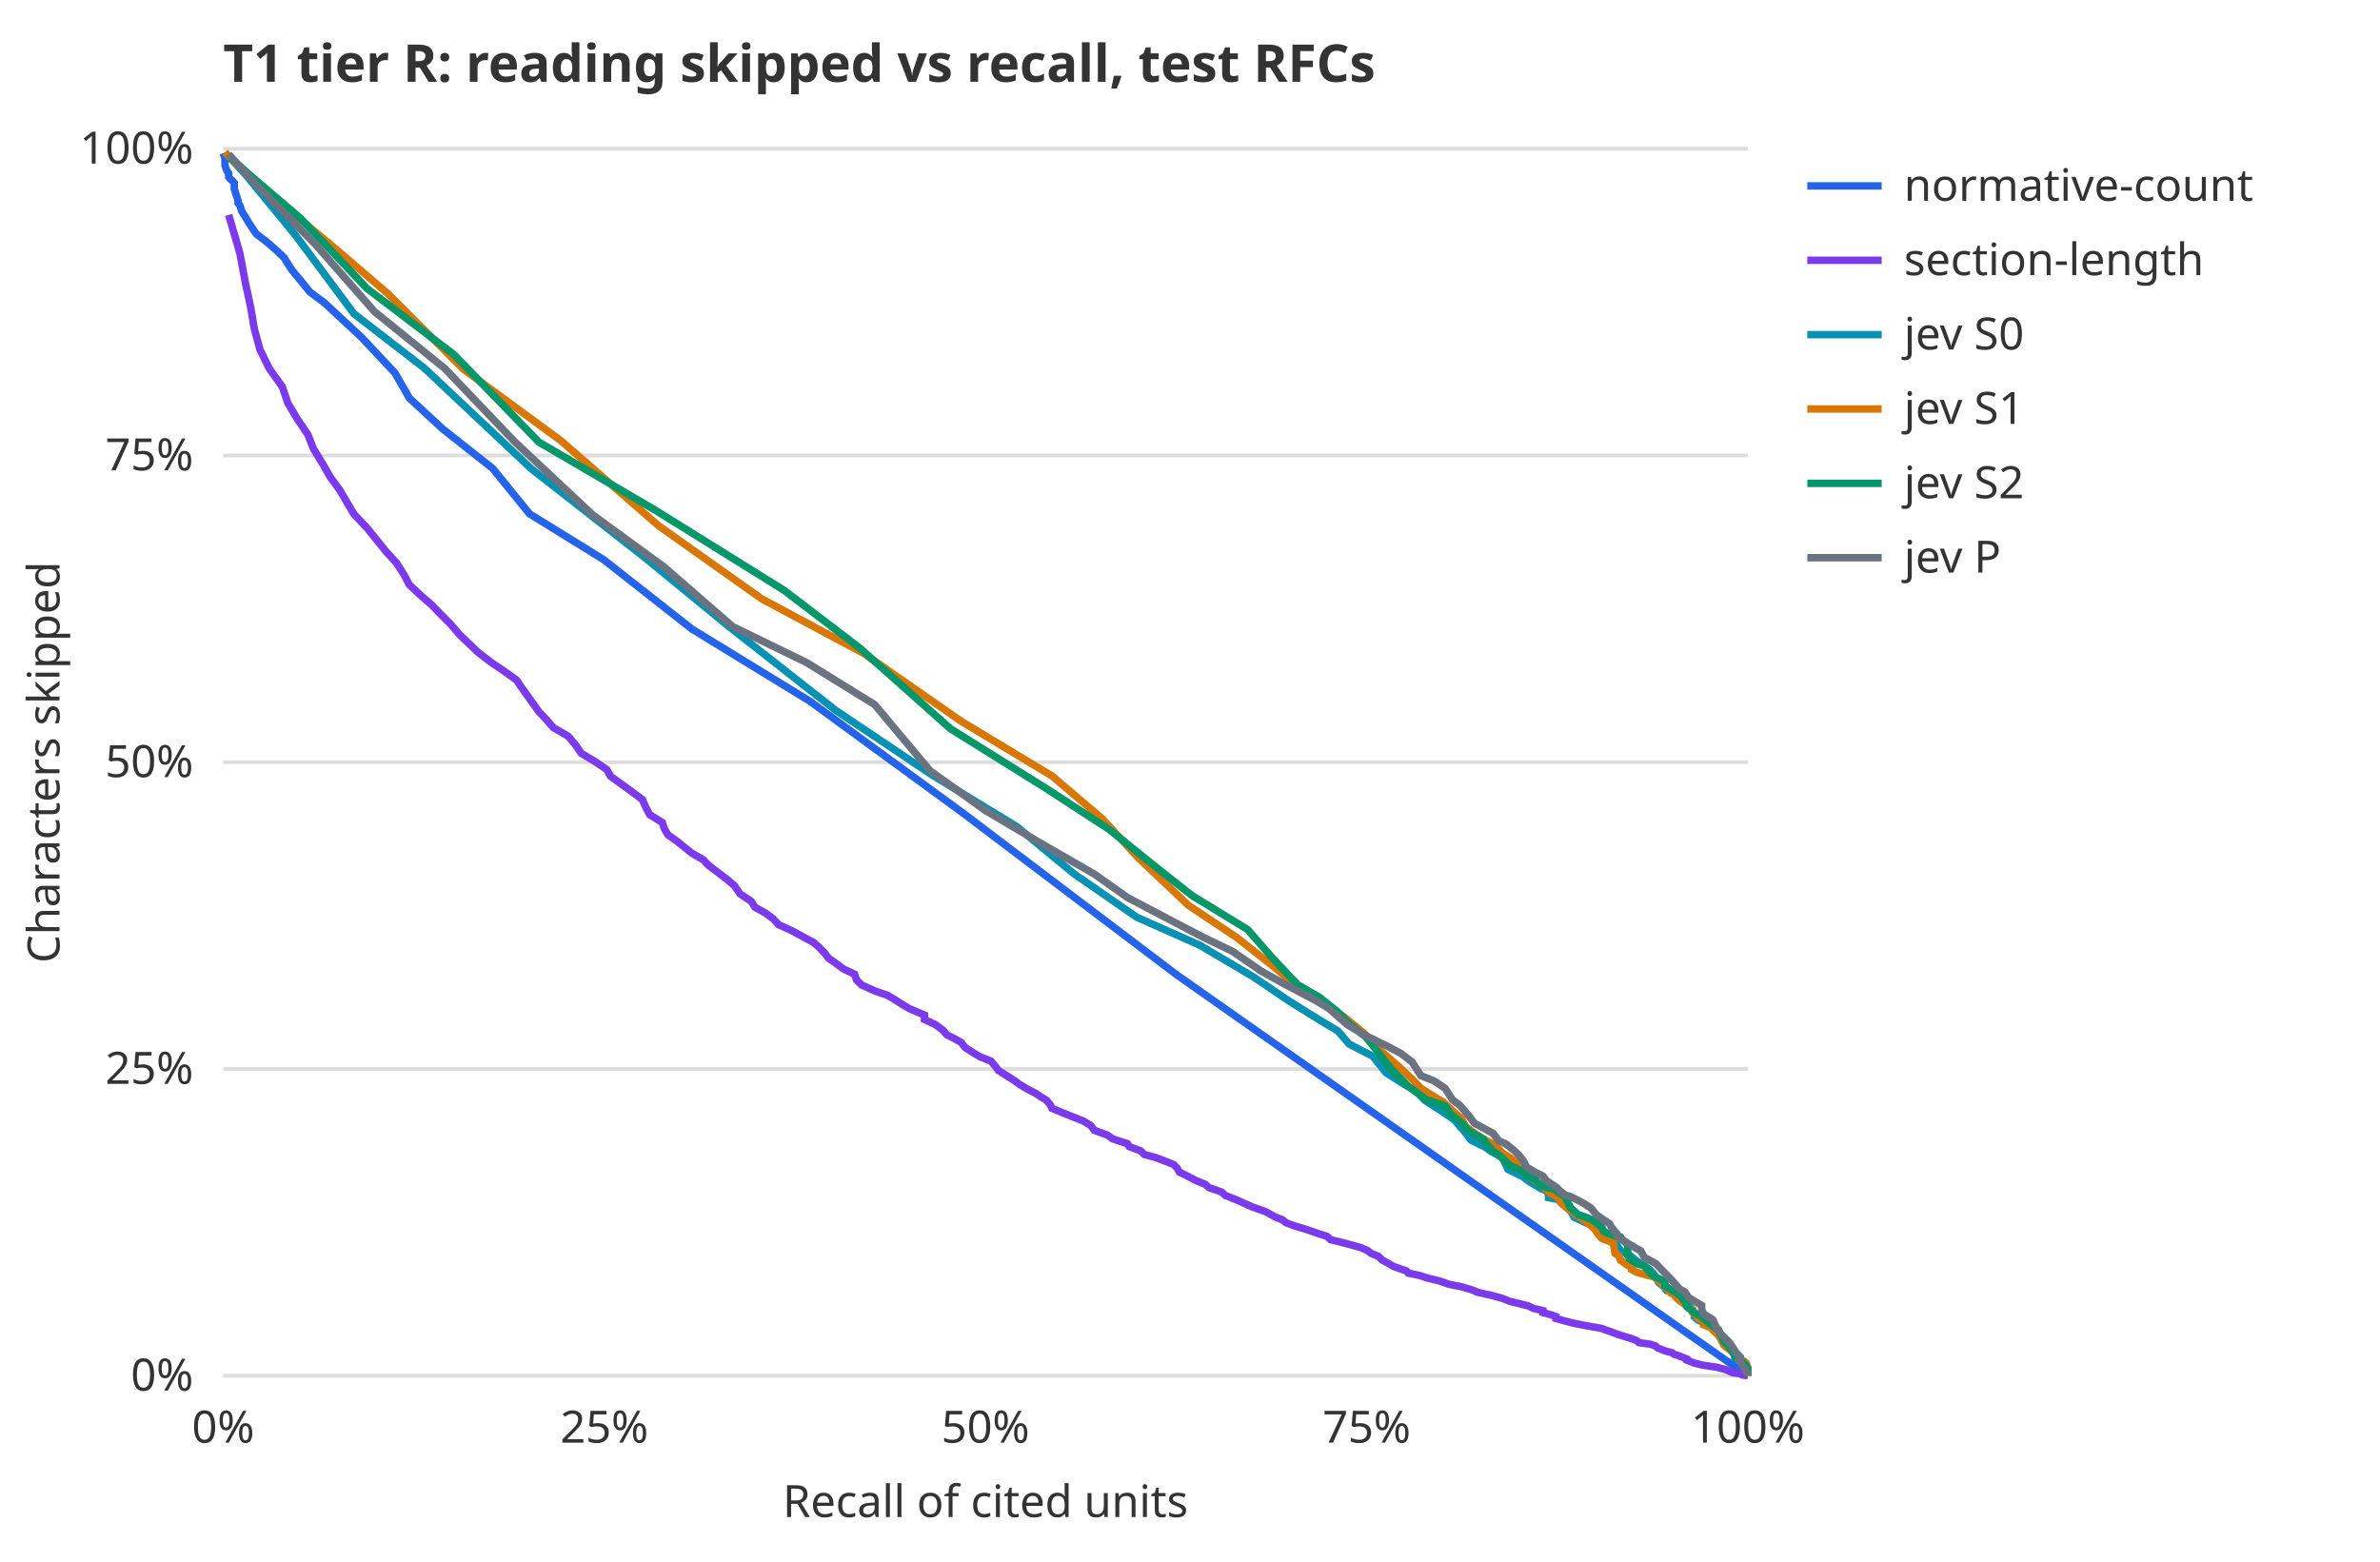
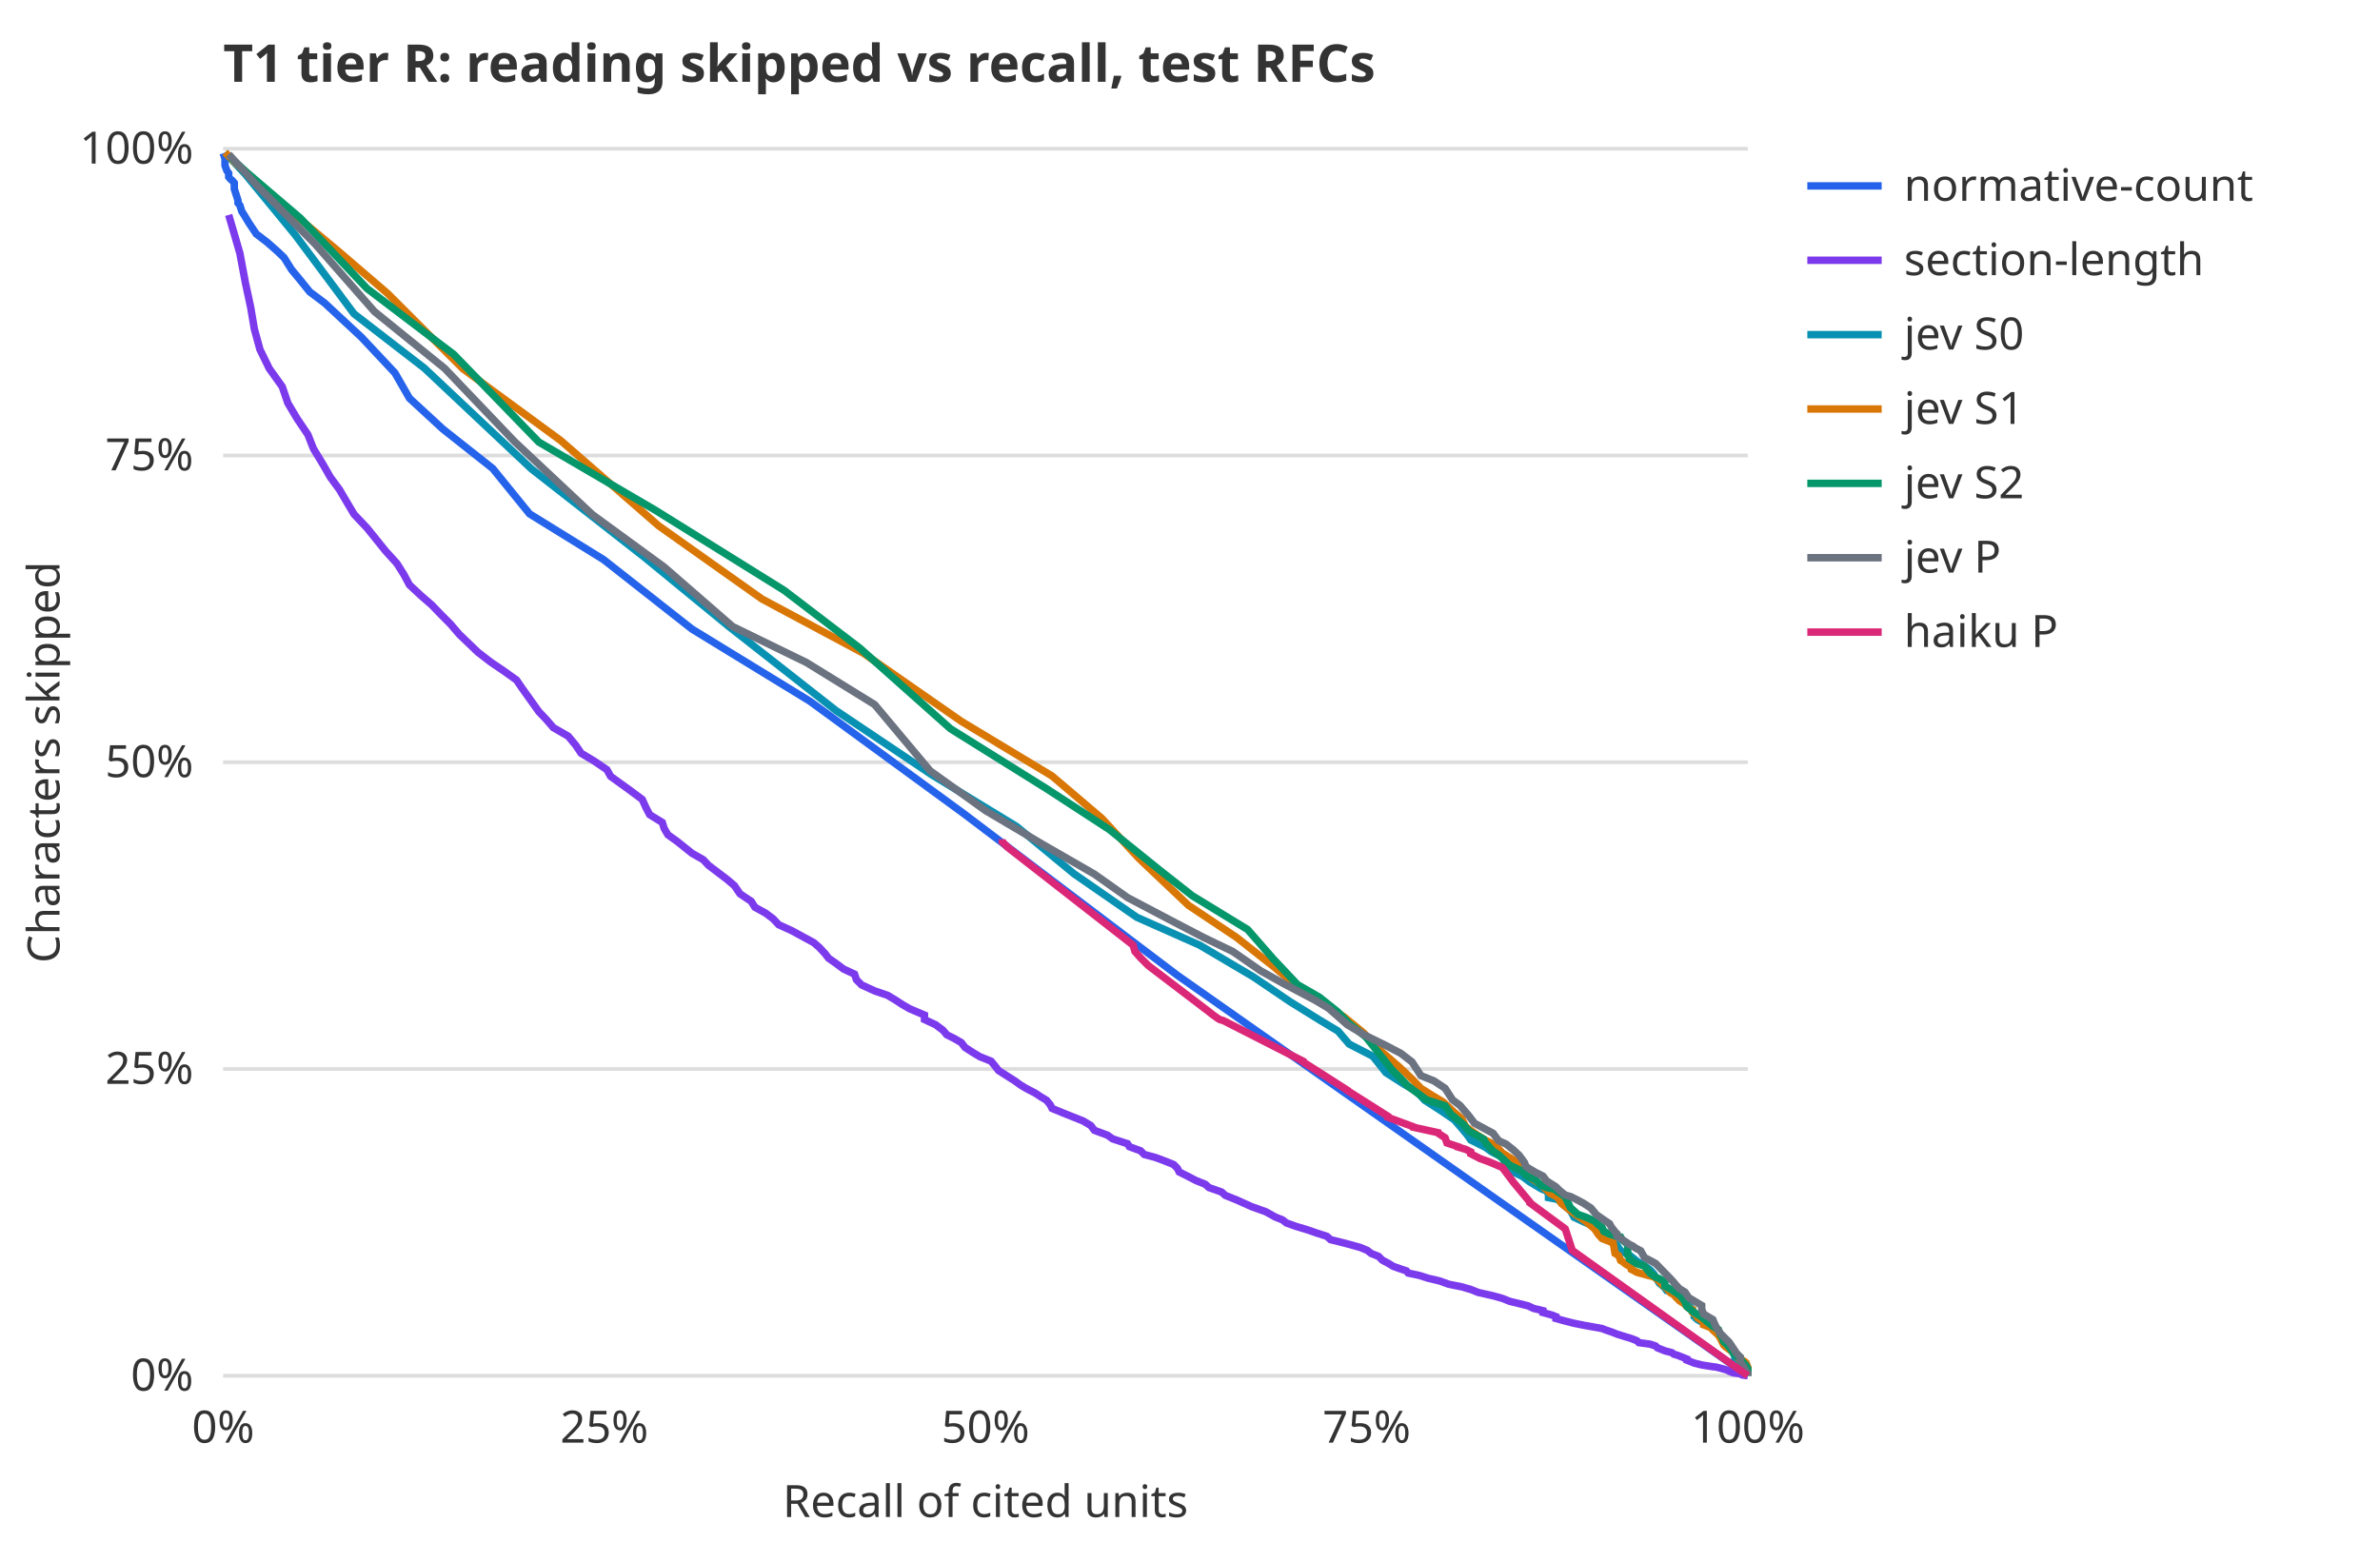
<svg xmlns="http://www.w3.org/2000/svg" viewBox="0 0 640 420" font-family="system-ui, sans-serif" font-size="12">
  <style>text{fill:#333}.grid{stroke:#ddd}@media (prefers-color-scheme:dark){text{fill:#ddd}.grid{stroke:#444}}</style>
  <text x="60" y="22" font-size="14" font-weight="600">T1 tier R: reading skipped vs recall, test RFCs</text>
  <line x1="60" x2="470" y1="370" y2="370" class="grid" />
  <text x="52" y="374" text-anchor="end">0%</text>
  <text x="60" y="388" text-anchor="middle">0%</text>
  <line x1="60" x2="470" y1="287.5" y2="287.5" class="grid" />
  <text x="52" y="291.5" text-anchor="end">25%</text>
  <text x="162.5" y="388" text-anchor="middle">25%</text>
  <line x1="60" x2="470" y1="205" y2="205" class="grid" />
  <text x="52" y="209" text-anchor="end">50%</text>
  <text x="265" y="388" text-anchor="middle">50%</text>
  <line x1="60" x2="470" y1="122.5" y2="122.5" class="grid" />
  <text x="52" y="126.5" text-anchor="end">75%</text>
  <text x="367.5" y="388" text-anchor="middle">75%</text>
  <line x1="60" x2="470" y1="40" y2="40" class="grid" />
  <text x="52" y="44" text-anchor="end">100%</text>
  <text x="470" y="388" text-anchor="middle">100%</text>
  <text x="265" y="408" text-anchor="middle">Recall of cited units</text>
  <text transform="translate(16 205) rotate(-90)" text-anchor="middle">Characters skipped</text>
  <polyline fill="none" stroke="#2563eb" stroke-width="2" points="470.0,370.0 316.6,262.3 259.0,218.7 217.8,188.6 186.1,169.2 162.3,150.5 142.4,138.2 132.5,126.0 119.1,115.4 110.1,107.1 106.2,100.3 97.2,90.7 87.3,81.5 83.3,78.5 80.8,75.4 78.4,72.5 76.4,69.3 74.4,67.4 71.9,65.2 68.9,62.9 66.9,59.9 66.0,58.4 65.0,56.8 64.5,55.2 64.0,54.6 64.0,53.9 63.0,50.8 63.0,49.2 62.5,48.6 62.0,48.2 61.5,47.6 61.5,46.6 61.0,45.9 60.5,44.5 60.5,42.6 60.0,41.2" />
  <line x1="486" x2="506" y1="50" y2="50" stroke="#2563eb" stroke-width="2" />
  <text x="512" y="54">normative-count</text>
  <polyline fill="none" stroke="#7c3aed" stroke-width="2" points="470.0,370.0 468.5,369.8 468.0,369.5 466.0,369.2 465.0,368.8 464.5,368.5 463.5,368.2 461.6,367.7 460.1,367.5 457.6,367.1 455.6,366.6 454.6,366.2 453.6,365.8 453.6,365.5 452.1,364.9 451.1,364.5 450.1,364.2 449.6,363.8 447.7,363.3 446.7,362.9 445.7,362.5 445.2,362.0 443.7,361.5 440.7,361.1 440.2,360.6 438.7,360.0 436.7,359.4 434.8,358.8 433.3,358.2 431.8,357.7 430.8,357.3 426.3,356.5 423.3,355.9 420.9,355.3 418.4,354.6 418.4,354.1 417.4,353.7 414.9,353.0 414.9,352.5 412.4,351.9 410.9,351.2 408.5,350.6 406.0,350.0 404.0,349.2 401.5,348.5 397.5,347.6 395.5,346.8 393.1,346.1 389.6,345.4 387.1,344.5 384.1,343.8 381.6,343.0 378.7,342.4 378.2,341.8 376.7,341.3 374.7,340.6 373.2,339.7 371.7,338.9 370.7,337.9 368.7,337.1 367.7,336.3 365.8,335.5 361.8,334.4 357.8,333.4 356.8,332.5 354.3,331.7 351.4,330.7 348.4,329.8 345.9,328.9 344.9,328.1 342.9,327.3 340.4,325.9 336.5,324.5 334.5,323.6 332.5,322.7 329.5,321.5 328.5,320.6 325.1,319.4 324.1,318.5 321.6,317.5 319.1,316.2 317.1,315.2 316.6,314.2 315.6,313.2 313.1,312.2 310.7,311.3 307.7,310.5 306.7,309.5 303.7,308.4 303.2,307.6 299.2,306.3 297.8,305.3 294.3,304.0 293.3,302.7 291.3,301.5 288.8,300.5 285.8,299.3 282.9,298.1 282.4,297.1 281.4,295.9 279.9,295.0 278.4,294.0 275.9,292.7 274.4,291.8 272.9,290.7 271.0,289.5 268.5,287.9 267.5,286.6 266.5,285.4 263.5,284.2 261.5,283.0 259.5,281.7 258.5,280.4 256.6,279.3 254.6,278.3 253.6,277.1 251.6,275.6 248.6,274.2 248.6,273.0 244.6,271.3 242.7,270.2 240.7,268.9 238.7,267.7 235.2,266.5 231.7,264.9 230.3,263.5 229.8,262.0 226.8,260.6 224.8,259.1 222.8,257.7 221.8,256.4 220.3,254.8 218.8,253.5 216.4,252.2 212.9,250.3 209.4,248.7 207.9,247.1 205.9,245.6 203.0,244.0 202.0,242.4 199.0,240.4 197.5,238.2 195.5,236.5 193.0,234.6 190.5,232.7 189.1,231.2 186.1,229.5 184.1,227.9 182.1,226.3 179.6,224.5 178.6,222.8 178.1,221.2 174.7,219.1 173.7,217.2 172.7,215.0 169.2,212.4 166.7,210.6 164.2,208.8 163.2,207.0 159.8,204.7 156.3,202.6 154.8,200.4 152.8,198.0 148.8,195.7 146.9,193.5 144.9,191.4 143.4,189.3 141.9,187.2 140.4,185.1 138.9,182.9 135.4,180.4 132.0,178.1 128.5,175.4 126.0,173.0 123.5,170.6 121.1,167.8 118.6,165.3 116.1,162.7 113.1,160.1 110.1,157.3 108.6,154.5 106.7,151.5 103.7,148.2 101.2,145.1 98.7,142.0 95.2,138.3 93.3,135.1 91.3,131.7 88.8,128.3 86.8,124.8 84.3,120.7 82.8,116.9 79.9,112.6 77.4,108.4 75.9,104.0 72.4,99.1 69.9,94.0 68.4,88.5 67.4,82.6 66.0,76.1 64.5,68.1 61.5,57.8" />
  <line x1="486" x2="506" y1="70" y2="70" stroke="#7c3aed" stroke-width="2" />
  <text x="512" y="74">section-length</text>
  <polyline fill="none" stroke="#0891b2" stroke-width="2" points="470.0,370.0 470.0,370.0 470.0,369.8 470.0,369.5 470.0,367.9 469.5,366.7 466.5,365.3 466.5,364.7 466.0,363.8 466.0,363.4 465.0,362.1 463.5,360.9 462.6,359.4 461.1,357.5 461.1,357.3 458.6,356.3 457.6,355.5 456.6,355.0 456.1,354.6 456.1,354.2 455.6,354.0 455.6,353.1 455.1,352.7 455.1,352.2 454.6,351.6 453.1,350.3 452.1,349.8 451.6,349.4 451.6,348.9 450.6,347.9 450.1,347.6 449.2,347.3 448.2,347.1 447.7,346.4 447.2,345.9 446.2,345.1 444.7,342.6 443.7,341.5 442.7,340.8 440.2,339.2 439.7,338.8 438.2,337.6 435.8,336.4 434.8,334.9 433.3,333.5 431.3,332.0 430.8,330.8 429.8,330.3 429.3,330.0 426.3,328.8 423.3,327.4 422.3,325.6 418.9,322.6 416.4,322.1 416.4,321.2 415.9,320.3 414.4,319.7 411.4,317.9 409.4,316.4 405.5,314.5 404.0,311.3 401.0,309.7 399.5,308.6 395.5,306.6 394.6,305.3 393.1,303.5 391.1,301.2 387.6,298.8 383.1,295.9 380.7,293.3 377.7,291.7 372.7,288.5 369.2,284.1 362.8,280.8 359.8,277.3 354.8,274.3 346.9,269.4 337.0,262.7 322.6,254.2 305.7,246.7 288.8,235.0 273.4,222.3 250.6,208.4 224.8,191.1 196.0,168.5 173.2,149.8 142.9,126.1 114.1,99.0 95.2,84.4 79.4,63.2 66.0,46.9 60.5,41.0" />
  <line x1="486" x2="506" y1="90" y2="90" stroke="#0891b2" stroke-width="2" />
  <text x="512" y="94">jev S0</text>
  <polyline fill="none" stroke="#d97706" stroke-width="2" points="470.0,370.0 470.0,370.0 470.0,369.9 470.0,369.8 470.0,369.7 470.0,367.8 469.5,366.5 469.0,366.1 467.5,365.3 467.0,364.3 465.5,363.3 464.0,362.2 463.5,361.7 462.6,359.9 462.1,359.1 460.6,357.7 460.6,357.3 458.1,356.3 458.1,356.0 458.1,355.5 456.6,354.5 456.6,354.3 456.1,353.8 455.1,352.9 455.1,352.9 455.1,352.2 454.1,351.8 453.1,350.8 451.6,349.8 450.6,348.8 450.1,348.2 449.2,347.7 448.2,346.5 447.2,345.7 446.2,344.6 445.7,344.1 444.7,343.4 442.7,342.9 440.2,342.2 438.7,341.4 438.7,340.8 437.7,340.3 437.2,340.0 436.2,339.2 435.8,339.0 435.3,337.7 434.3,337.1 433.8,334.3 430.8,333.1 429.8,332.0 428.8,330.5 426.3,328.4 422.8,326.0 419.9,323.7 418.9,322.0 416.9,321.0 414.4,318.6 410.9,316.3 408.0,312.6 404.0,310.1 402.0,307.9 399.5,306.7 397.0,305.1 394.1,303.0 393.1,300.9 391.1,299.2 388.1,296.4 385.1,294.6 382.1,292.7 379.7,290.2 376.2,286.9 370.2,281.7 366.8,277.9 361.3,273.4 350.9,267.0 342.4,259.9 332.5,252.1 319.6,243.5 306.2,230.8 296.3,220.1 282.9,208.7 258.5,194.0 232.2,175.7 204.9,161.1 177.1,141.4 150.8,118.5 124.5,99.2 104.2,78.9 90.8,67.4 73.9,53.3 63.0,43.5 60.5,41.0" />
  <line x1="486" x2="506" y1="110" y2="110" stroke="#d97706" stroke-width="2" />
  <text x="512" y="114">jev S1</text>
  <polyline fill="none" stroke="#059669" stroke-width="2" points="470.0,370.0 470.0,370.0 470.0,369.9 470.0,369.8 470.0,368.2 469.5,367.2 468.5,366.2 468.0,365.3 466.5,364.4 465.5,363.0 464.5,361.7 463.5,360.8 463.1,359.6 462.6,359.0 462.1,357.6 460.6,356.7 459.1,355.5 457.6,354.2 455.6,353.0 453.6,351.4 453.1,350.1 452.1,348.7 451.1,347.9 450.1,347.3 449.2,346.7 447.7,345.9 447.7,344.7 446.2,343.9 445.2,343.5 443.7,342.4 443.7,342.4 442.2,340.5 440.2,339.9 438.2,338.6 438.2,338.3 437.7,337.6 437.7,334.6 436.2,333.5 435.8,332.7 435.3,332.6 432.8,331.9 431.3,331.2 430.8,330.1 429.8,329.4 428.8,328.4 426.8,327.5 424.3,326.6 422.3,324.8 420.9,321.9 417.9,319.8 415.9,319.4 414.4,318.8 412.9,317.3 410.4,316.2 409.4,315.0 406.0,313.4 403.0,310.6 401.5,309.6 399.5,307.4 399.0,306.4 395.0,304.2 393.6,302.5 390.1,299.6 388.6,297.4 383.6,295.8 381.6,294.3 378.7,292.2 376.2,289.6 374.2,287.6 371.7,284.4 367.3,278.9 362.8,275.3 359.8,272.2 354.8,268.2 348.9,264.8 342.4,257.9 335.5,250.0 320.6,240.9 311.7,233.9 298.3,223.1 281.4,212.1 255.6,196.0 231.2,174.3 210.9,158.8 176.2,137.2 144.9,118.9 122.0,95.3 98.7,77.6 80.8,58.7 66.5,46.5 62.0,42.4" />
  <line x1="486" x2="506" y1="130" y2="130" stroke="#059669" stroke-width="2" />
  <text x="512" y="134">jev S2</text>
  <polyline fill="none" stroke="#6b7280" stroke-width="2" points="470.0,370.0 470.0,370.0 470.0,369.8 470.0,369.7 470.0,369.6 470.0,369.4 469.5,368.8 469.0,367.8 468.0,366.4 468.0,365.0 467.0,364.0 465.0,361.0 464.5,360.5 462.6,358.6 461.6,357.1 461.1,356.1 460.6,354.9 458.1,353.4 457.6,352.1 457.6,351.1 455.1,349.6 454.1,349.0 453.1,347.5 451.6,346.6 450.6,345.5 450.1,344.9 449.2,343.9 445.2,339.8 442.2,338.2 441.2,336.4 439.7,335.6 439.2,335.2 438.2,334.7 436.7,333.7 434.8,332.4 434.8,331.8 434.3,331.3 433.3,330.0 432.8,329.1 431.3,328.1 429.3,326.7 427.8,324.9 425.8,323.6 424.3,322.8 422.3,321.8 420.9,321.4 419.4,320.2 418.4,319.2 415.9,317.6 414.9,316.3 412.9,315.3 410.4,313.8 409.9,312.6 408.5,310.7 407.0,309.3 405.0,307.7 403.0,306.8 401.5,304.8 396.5,302.1 395.0,300.1 392.6,297.3 390.6,295.8 388.6,292.7 385.6,290.7 382.1,289.3 379.7,285.6 376.7,283.3 372.7,281.2 366.8,278.3 362.3,275.6 357.3,271.2 353.8,269.1 344.9,264.4 339.0,261.1 331.5,255.9 323.6,252.1 314.6,247.4 303.2,241.4 294.3,235.1 280.4,227.1 265.0,218.0 250.1,207.3 235.2,189.5 216.9,178.2 197.0,168.5 178.6,152.5 159.3,138.4 138.4,118.8 119.6,99.1 100.7,83.8 84.8,65.7 69.4,50.2 61.5,41.5" />
  <line x1="486" x2="506" y1="150" y2="150" stroke="#6b7280" stroke-width="2" />
  <text x="512" y="154">jev P</text>
+   <polyline fill="none" stroke="#db2777" stroke-width="2" points="470.0,370.0 422.8,336.3 420.9,330.5 420.9,330.5 411.4,323.5 411.4,323.3 407.0,318.0 404.0,314.0 400.5,312.5 398.0,311.6 395.5,310.3 395.5,309.8 394.1,309.1 392.1,308.5 392.1,308.4 389.1,307.4 388.6,306.0 386.6,304.7 386.6,304.6 380.2,303.2 380.2,303.1 373.2,300.5 373.2,300.3 373.2,300.2 362.3,293.3 362.3,293.3 362.3,293.2 350.4,285.6 350.4,285.4 350.4,285.4 329.0,274.5 328.0,274.2 327.5,273.9 326.1,272.9 325.1,272.1 309.2,260.0 308.7,259.6 306.7,257.6 305.2,255.9 304.7,254.2 271.0,227.9 269.5,226.4 269.5,225.7" />
+   <line x1="486" x2="506" y1="170" y2="170" stroke="#db2777" stroke-width="2" />
+   <text x="512" y="174">haiku P</text>
</svg>
